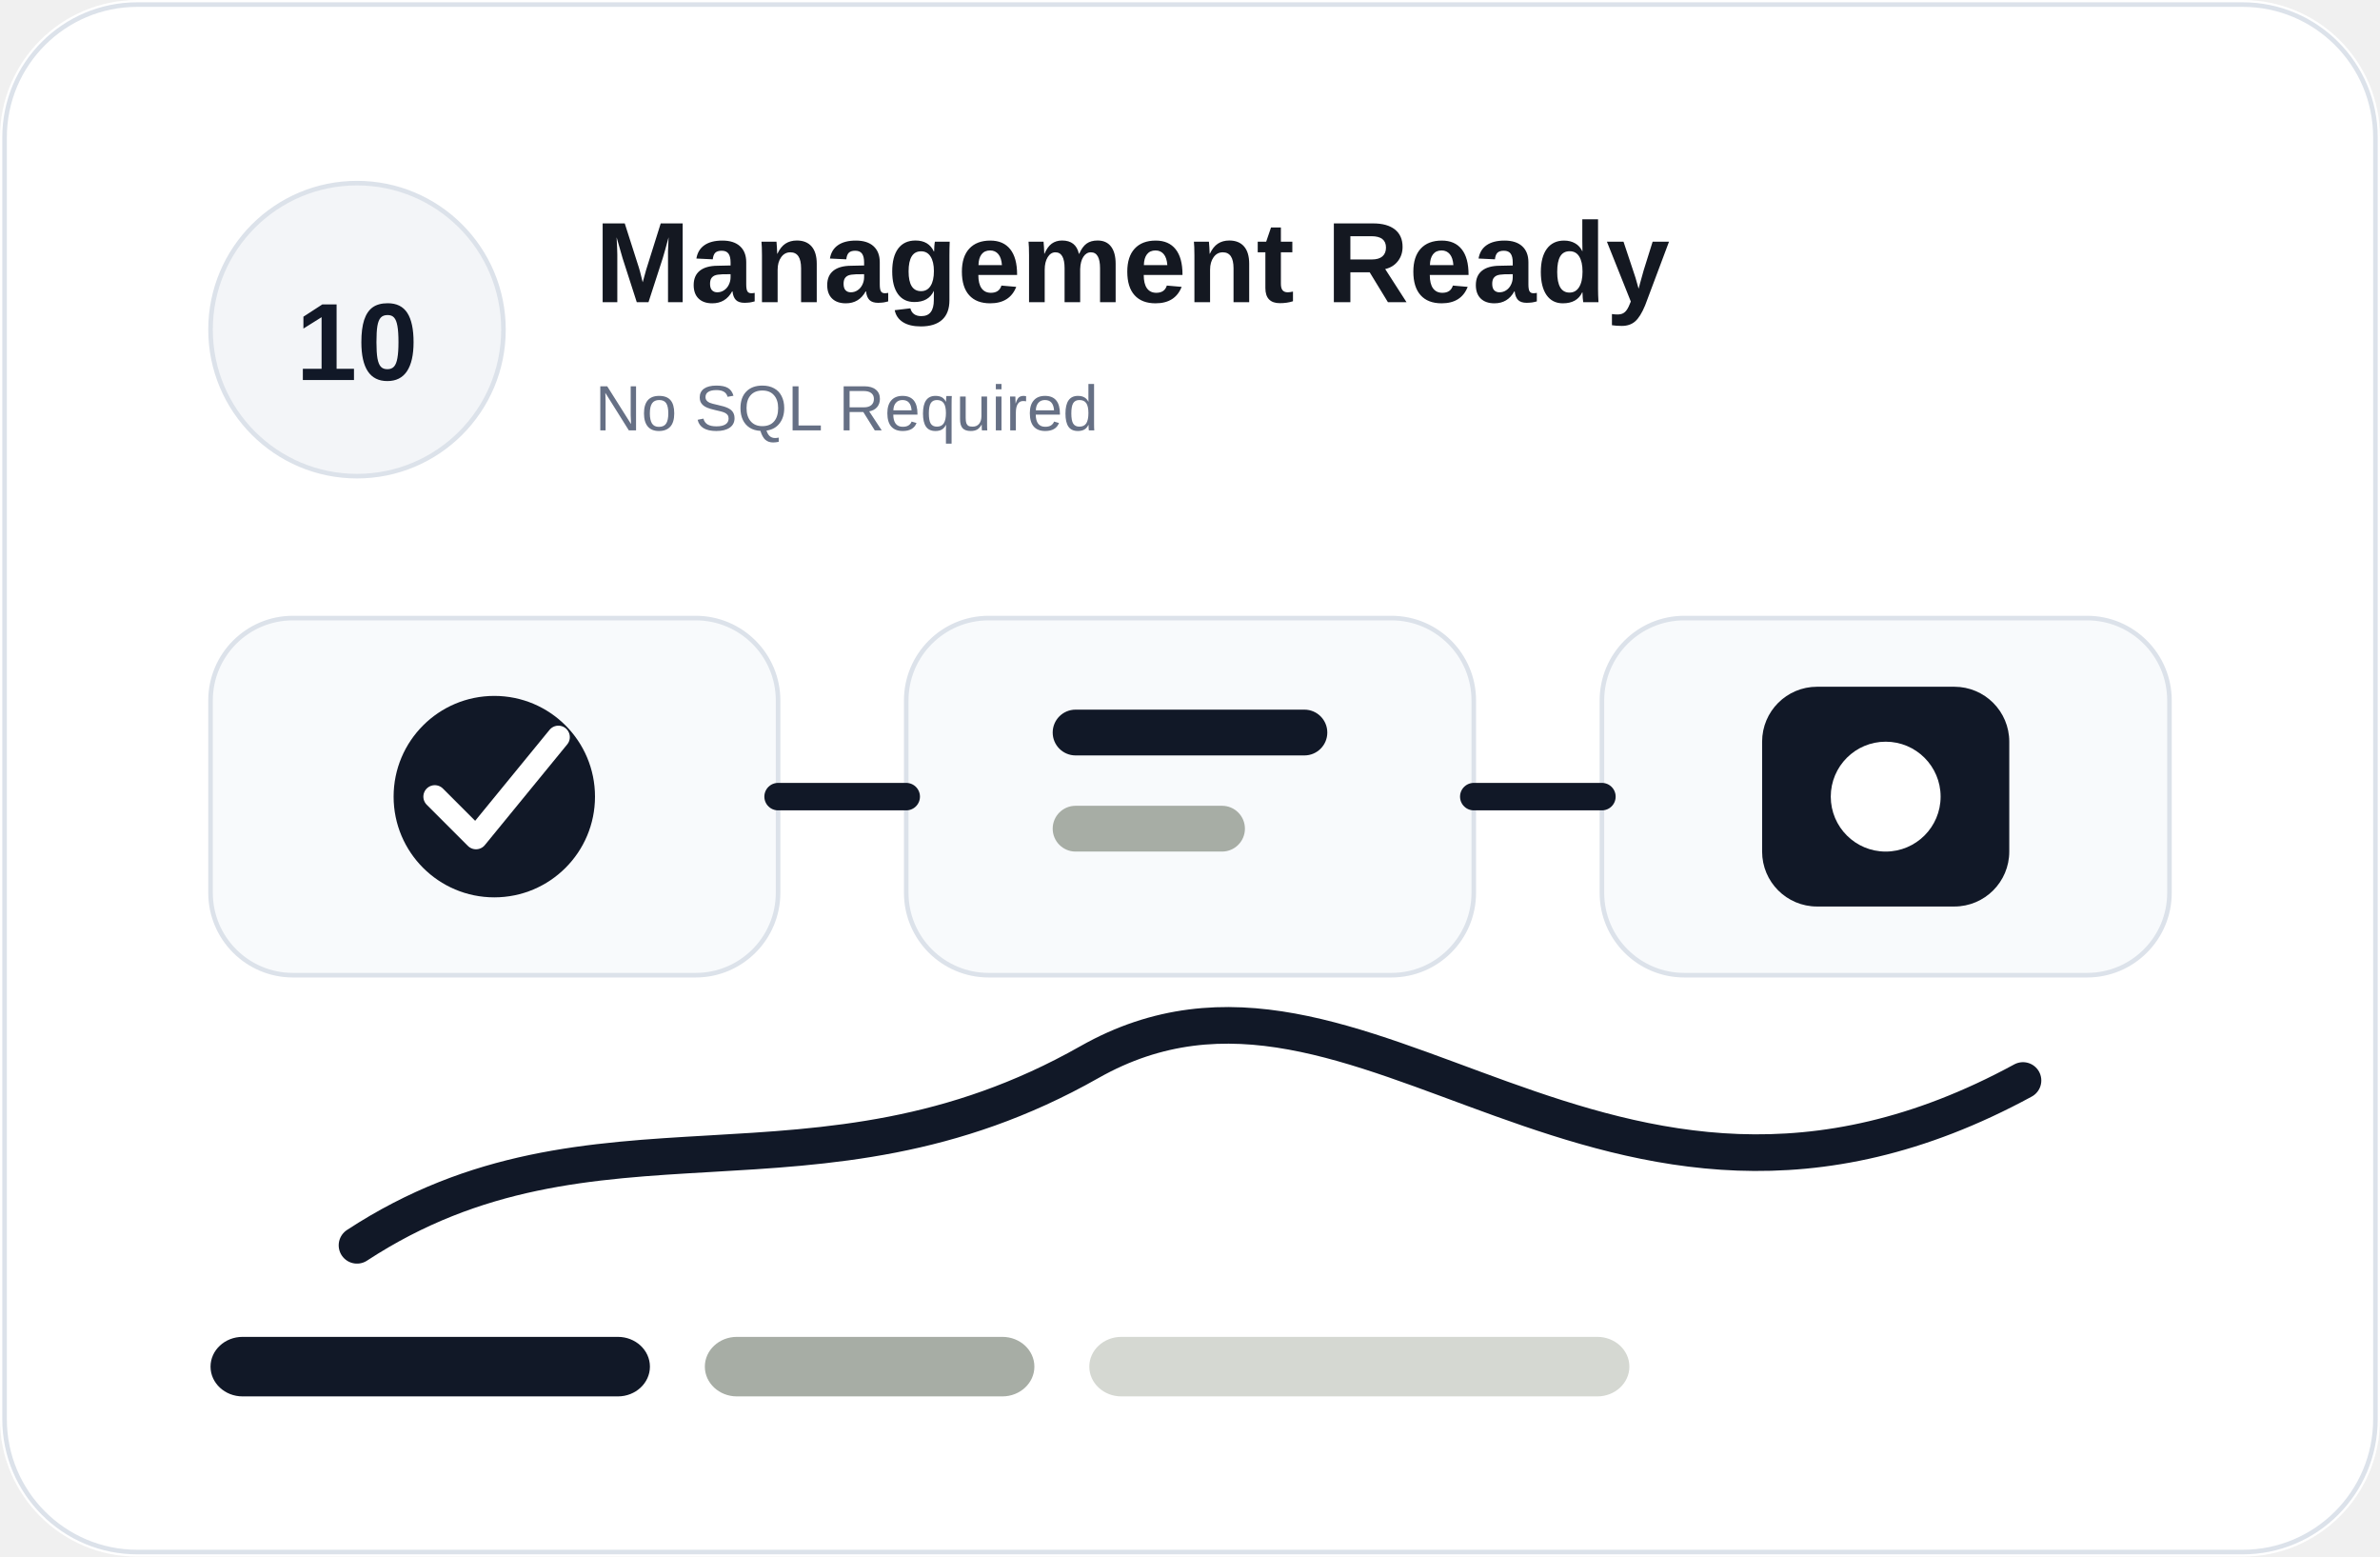
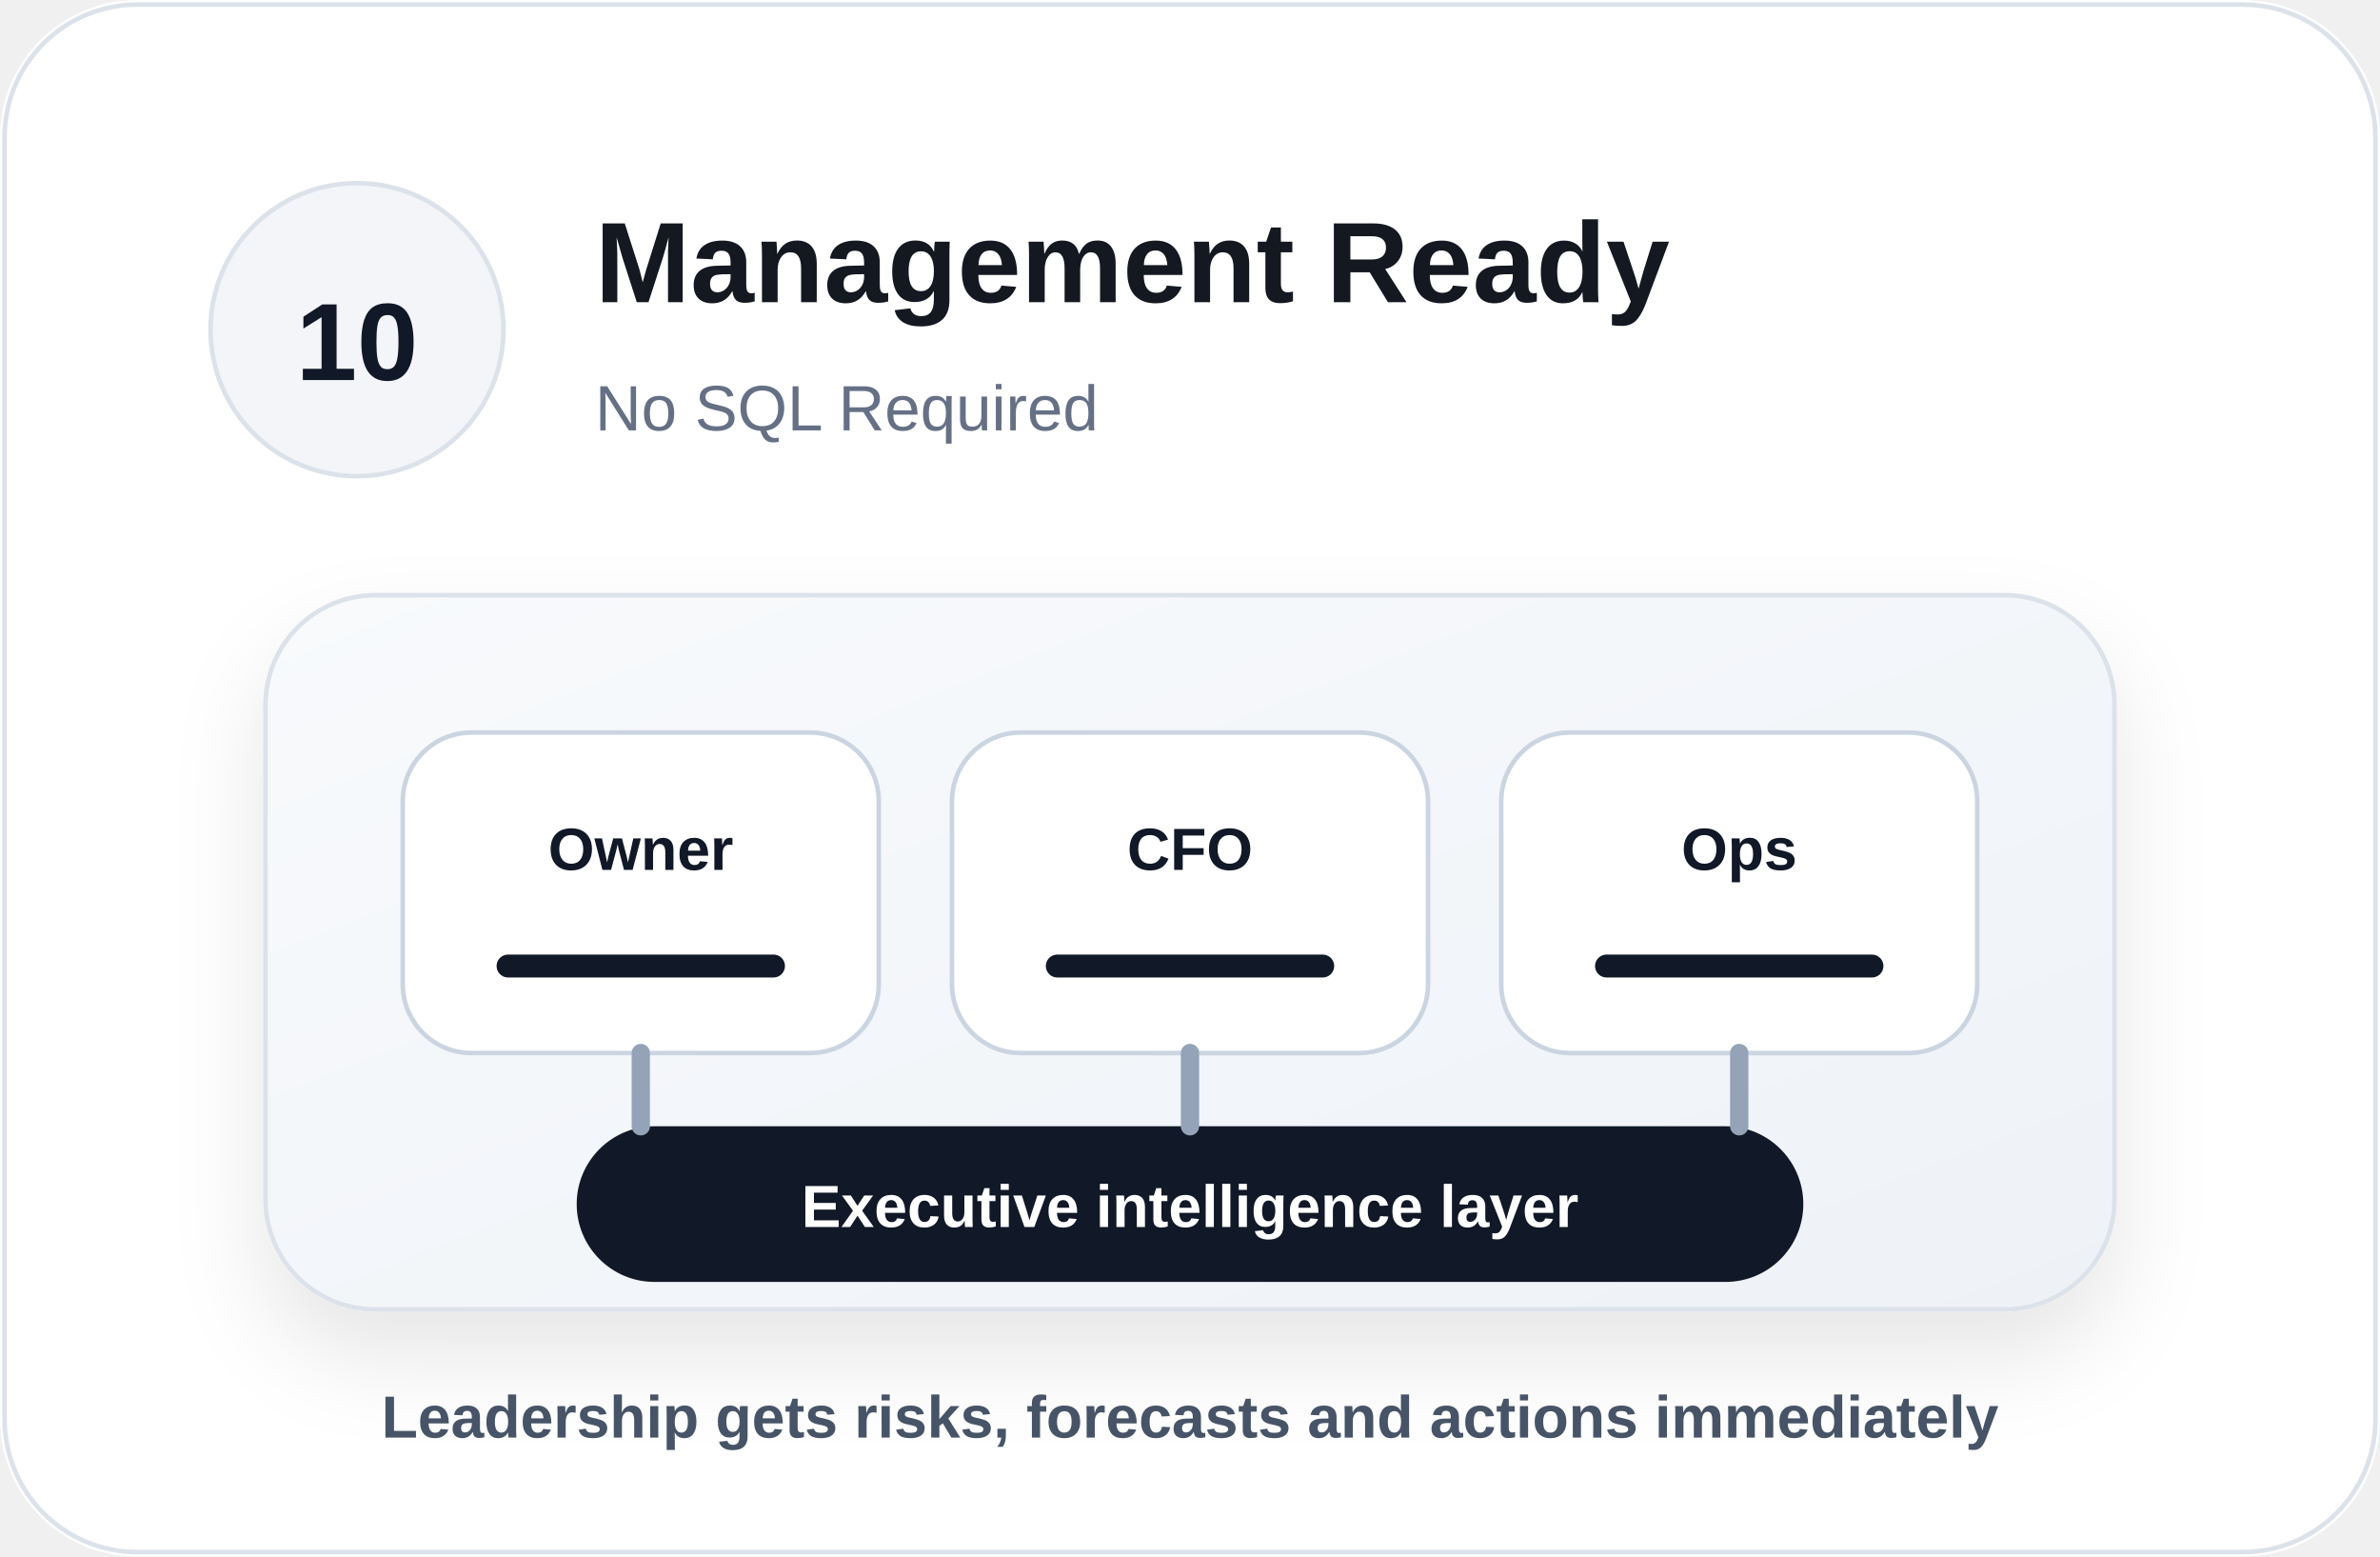
- <svg xmlns="http://www.w3.org/2000/svg" viewBox="0 0 520 340">
+ <svg xmlns="http://www.w3.org/2000/svg" viewBox="0 0 520 340" role="img" aria-labelledby="title desc">
+   <defs>
+     <linearGradient id="soft" x1="0" y1="0" x2="1" y2="1">
+       <stop offset="0" stop-color="#f8fafc" />
+       <stop offset="1" stop-color="#eef2f7" />
+     </linearGradient>
+     <linearGradient id="inkGrad" x1="0" y1="0" x2="1" y2="1">
+       <stop offset="0" stop-color="#111827" />
+       <stop offset="1" stop-color="#344054" />
+     </linearGradient>
+     <filter id="shadow" x="-20%" y="-20%" width="140%" height="140%">
+       <feDropShadow dx="0" dy="10" stdDeviation="10" flood-color="#111827" flood-opacity="0.10" />
+     </filter>
+   </defs>
  <rect width="520" height="340" rx="30" fill="#ffffff" />
  <rect x="1" y="1" width="518" height="338" rx="29" fill="none" stroke="#dce2ea" />
  <circle cx="78" cy="72" r="32" fill="#f3f5f8" stroke="#dce2ea" />
-   <text x="78" y="83" text-anchor="middle" font-family="Arial" font-size="24" font-weight="800" fill="#111827">10</text>
-   <text x="130" y="66" font-family="Arial" font-size="25" font-weight="800" fill="#141821">Management Ready</text>
-   <text x="130" y="94" font-family="Arial" font-size="14" fill="#667085">No SQL Required</text>
-   <rect x="46" y="135" width="124" height="78" rx="18" fill="#f8fafc" stroke="#dce2ea" />
-   <rect x="198" y="135" width="124" height="78" rx="18" fill="#f8fafc" stroke="#dce2ea" />
-   <rect x="350" y="135" width="124" height="78" rx="18" fill="#f8fafc" stroke="#dce2ea" />
-   <path d="M170 174 H198 M322 174 H350" stroke="#111827" stroke-width="6" stroke-linecap="round" />
-   <circle cx="108" cy="174" r="22" fill="#111827" />
-   <path d="M95 174 l9 9 18-22" fill="none" stroke="#fff" stroke-width="5" stroke-linecap="round" stroke-linejoin="round" />
-   <rect x="230" y="155" width="60" height="10" rx="5" fill="#111827" />
-   <rect x="230" y="176" width="42" height="10" rx="5" fill="#a7ada5" />
-   <rect x="385" y="150" width="54" height="48" rx="12" fill="#111827" />
-   <circle cx="412" cy="174" r="12" fill="#fff" />
-   <path d="M78 272 C130 238, 178 266, 238 232 S350 286, 442 236" fill="none" stroke="#111827" stroke-width="8" stroke-linecap="round" />
-   <rect x="46" y="292" width="96" height="13" rx="7" fill="#111827" />
-   <rect x="154" y="292" width="72" height="13" rx="7" fill="#a7ada5" />
-   <rect x="238" y="292" width="118" height="13" rx="7" fill="#d5d8d2" />
+   <text x="78" y="83" text-anchor="middle" font-family="Arial, Helvetica, sans-serif" font-size="24" font-weight="800" fill="#111827">10</text>
+   <text x="130" y="66" font-family="Arial, Helvetica, sans-serif" font-size="25" font-weight="800" fill="#141821">Management Ready</text>
+   <text x="130" y="94" font-family="Arial, Helvetica, sans-serif" font-size="14" fill="#667085">No SQL Required</text>
+   <rect x="58" y="130" width="404" height="156" rx="24" fill="url(#soft)" stroke="#dce2ea" filter="url(#shadow)" />
+   <rect x="88" y="160" width="104" height="70" rx="15" fill="#fff" stroke="#cbd5e1" />
+   <text x="140" y="190" text-anchor="middle" font-family="Arial" font-size="13" font-weight="800" fill="#111827">Owner</text>
+   <path d="M111 211h58" stroke="#111827" stroke-width="5" stroke-linecap="round" />
+   <rect x="208" y="160" width="104" height="70" rx="15" fill="#fff" stroke="#cbd5e1" />
+   <text x="260" y="190" text-anchor="middle" font-family="Arial" font-size="13" font-weight="800" fill="#111827">CFO</text>
+   <path d="M231 211h58" stroke="#111827" stroke-width="5" stroke-linecap="round" />
+   <rect x="328" y="160" width="104" height="70" rx="15" fill="#fff" stroke="#cbd5e1" />
+   <text x="380" y="190" text-anchor="middle" font-family="Arial" font-size="13" font-weight="800" fill="#111827">Ops</text>
+   <path d="M351 211h58" stroke="#111827" stroke-width="5" stroke-linecap="round" />
+   <rect x="126" y="246" width="268" height="34" rx="17" fill="#111827" />
+   <text x="260" y="268" text-anchor="middle" font-family="Arial" font-size="13" font-weight="800" fill="#fff">Executive intelligence layer</text>
+   <path d="M140 230v16M260 230v16M380 230v16" stroke="#94a3b8" stroke-width="4" stroke-linecap="round" />
+   <text x="260" y="314" text-anchor="middle" font-family="Arial" font-size="13" font-weight="700" fill="#475467">Leadership gets risks, forecasts and actions immediately</text>
</svg>
